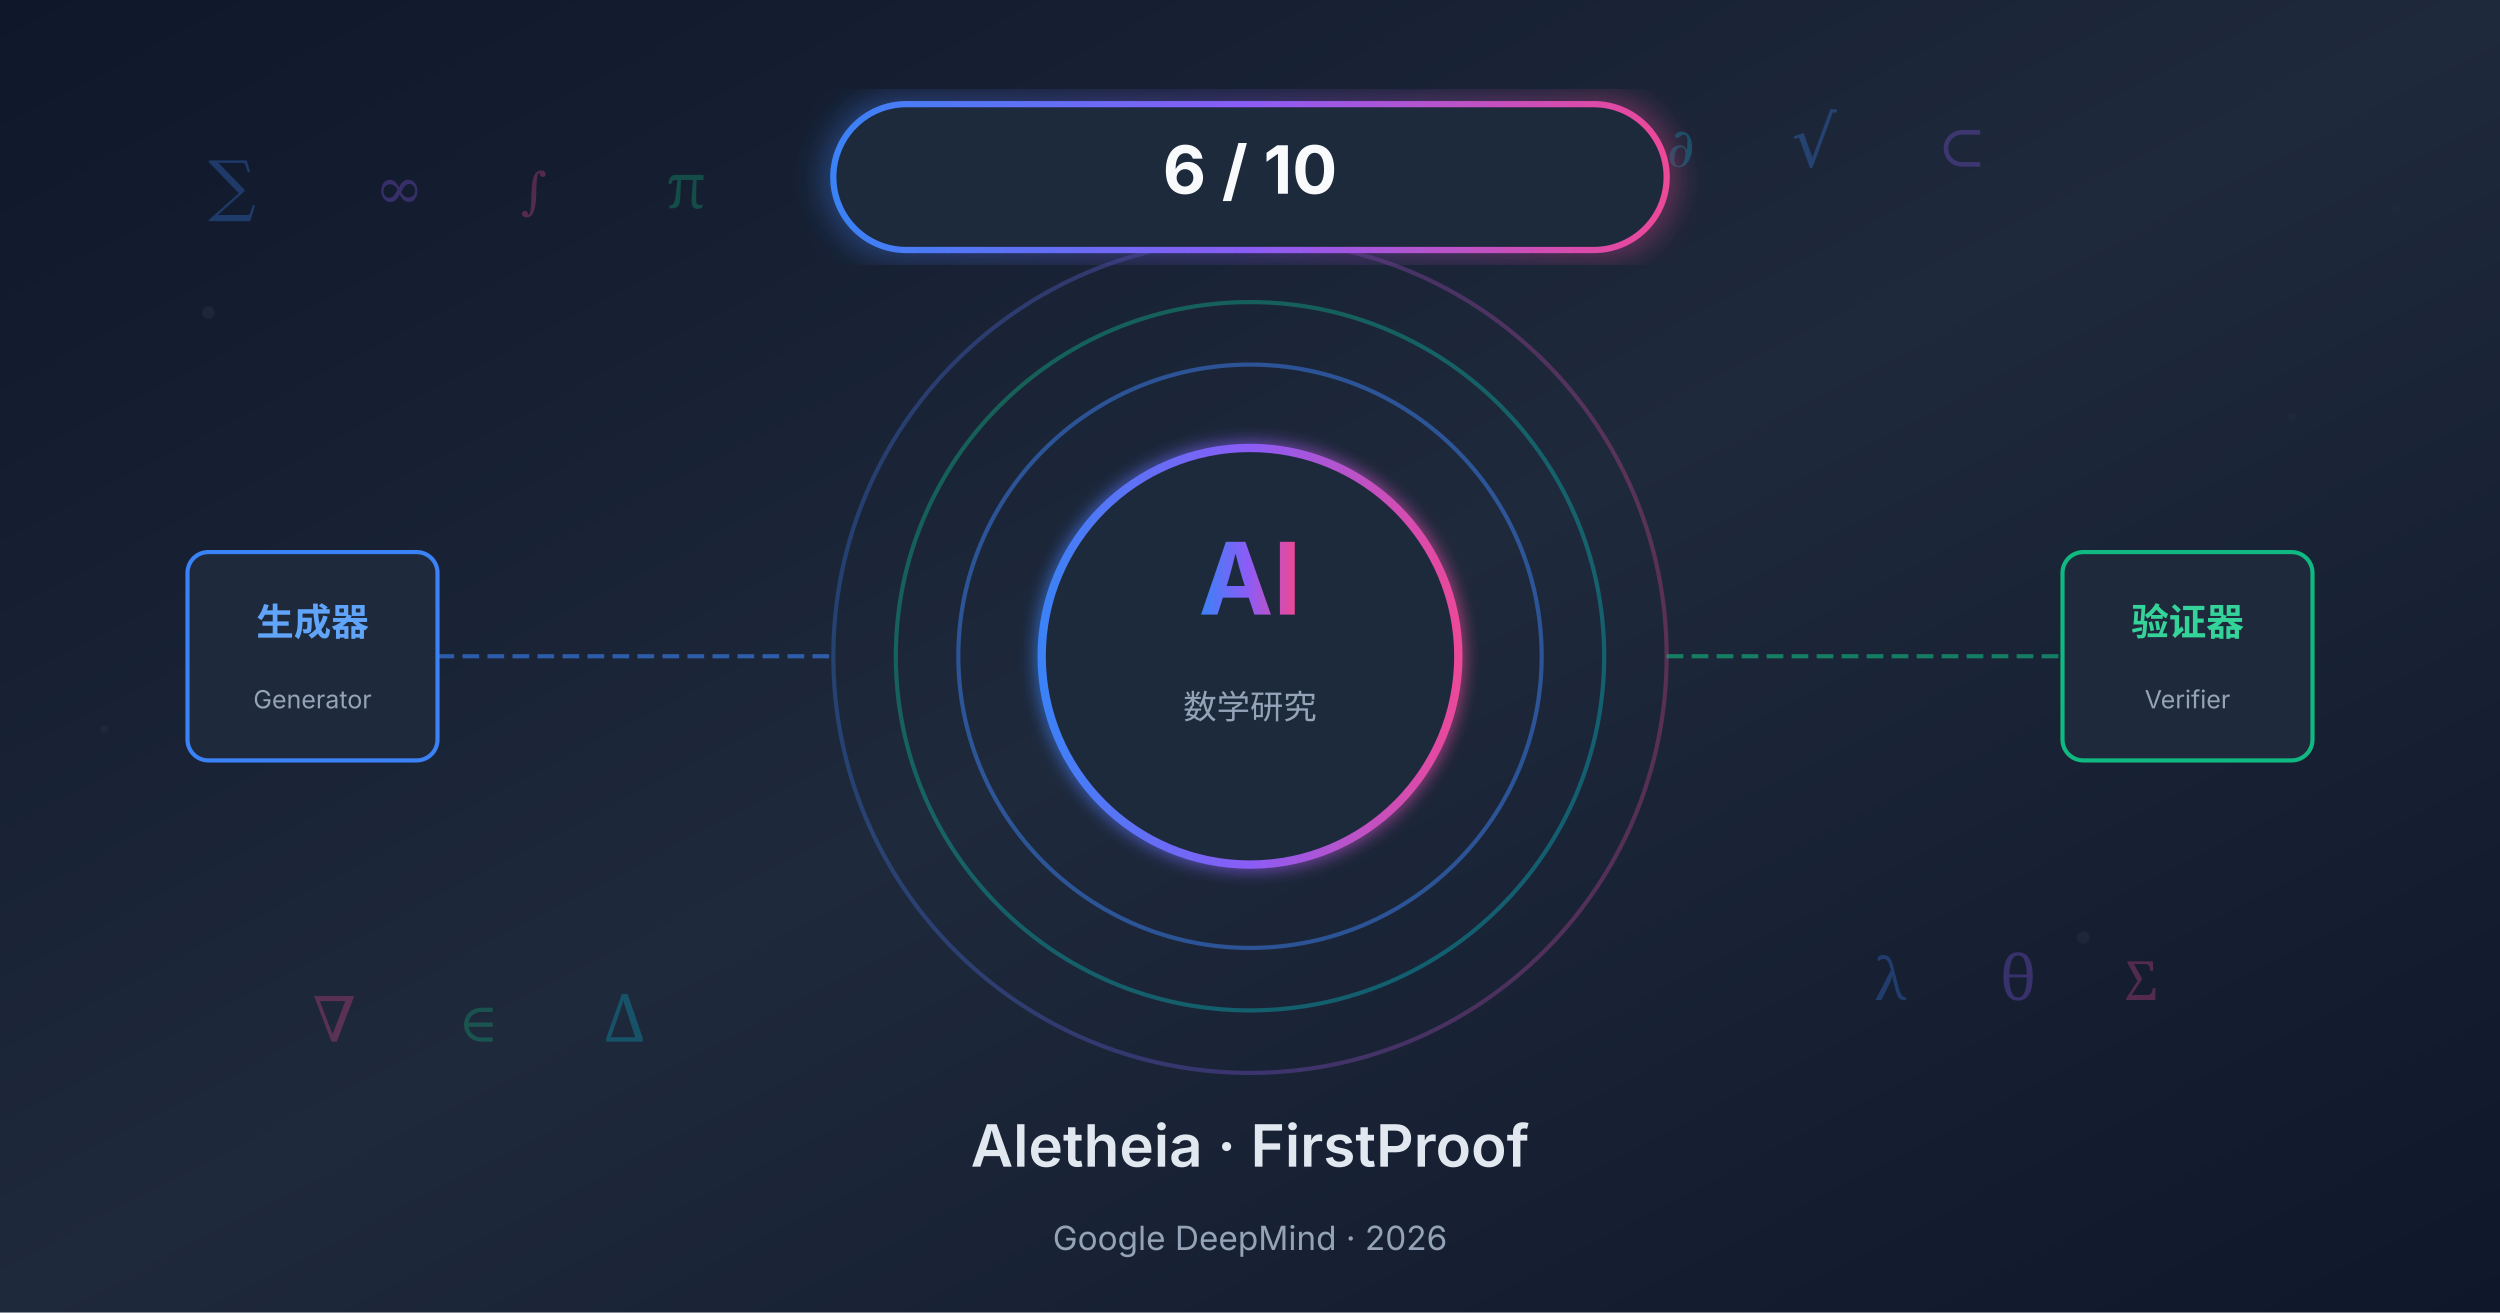
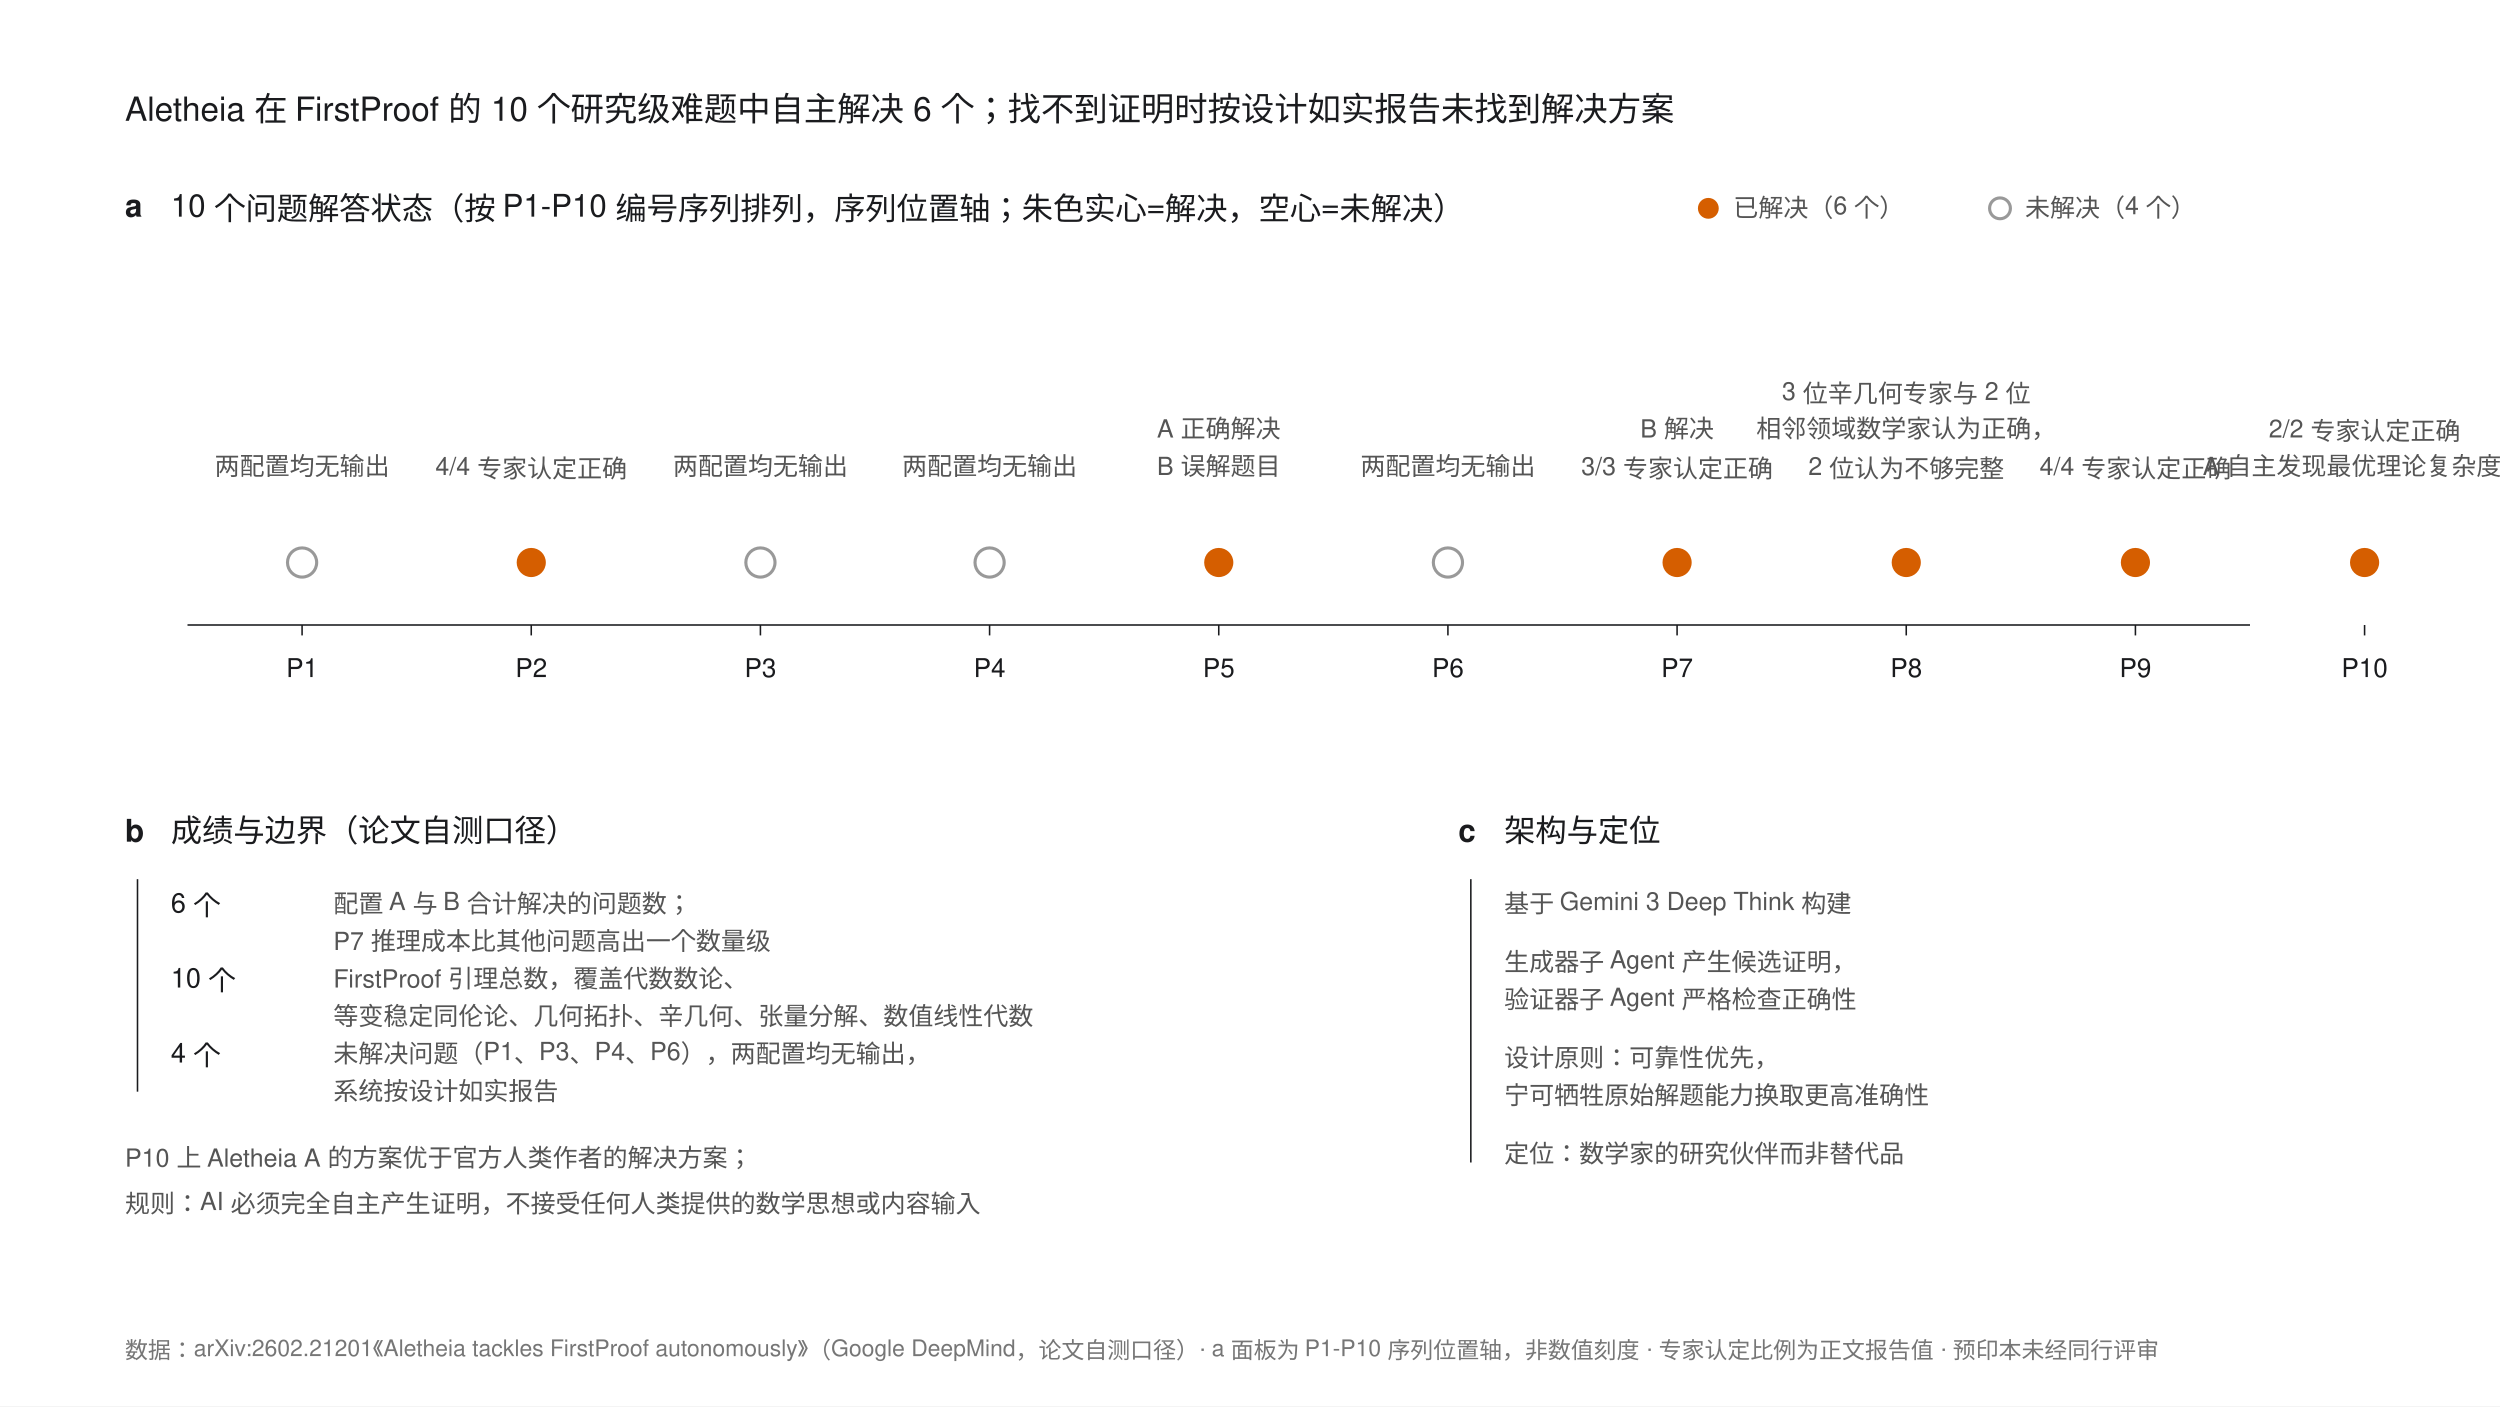
- <svg xmlns="http://www.w3.org/2000/svg" viewBox="0 0 1200 630" width="1200" height="630">
-   <defs>
-     <linearGradient id="bgGradient" x1="0%" y1="0%" x2="100%" y2="100%">
-       <stop offset="0%" style="stop-color:#0f172a" />
-       <stop offset="50%" style="stop-color:#1e293b" />
-       <stop offset="100%" style="stop-color:#0f172a" />
-     </linearGradient>
-     <linearGradient id="accentGradient" x1="0%" y1="0%" x2="100%" y2="0%">
-       <stop offset="0%" style="stop-color:#3b82f6" />
-       <stop offset="50%" style="stop-color:#8b5cf6" />
-       <stop offset="100%" style="stop-color:#ec4899" />
-     </linearGradient>
-     <linearGradient id="mathGradient" x1="0%" y1="0%" x2="100%" y2="100%">
-       <stop offset="0%" style="stop-color:#10b981" />
-       <stop offset="100%" style="stop-color:#06b6d4" />
-     </linearGradient>
-     <filter id="glow">
-       <feGaussianBlur stdDeviation="4" result="coloredBlur" />
-       <feMerge>
-         <feMergeNode in="coloredBlur" />
-         <feMergeNode in="SourceGraphic" />
-       </feMerge>
-     </filter>
-     <filter id="softGlow">
-       <feGaussianBlur stdDeviation="8" result="coloredBlur" />
-       <feMerge>
-         <feMergeNode in="coloredBlur" />
-         <feMergeNode in="SourceGraphic" />
-       </feMerge>
-     </filter>
-   </defs>
-   <rect width="1200" height="630" fill="url(#bgGradient)" />
-   <g opacity="0.3">
-     <g transform="translate(100, 100)">
-       <text x="0" y="0" fill="#3b82f6" font-family="Georgia, serif" font-size="32">∑</text>
-       <text x="80" y="0" fill="#8b5cf6" font-family="Georgia, serif" font-size="28">∞</text>
-       <text x="150" y="0" fill="#ec4899" font-family="Georgia, serif" font-size="24">∫</text>
-       <text x="220" y="0" fill="#10b981" font-family="Georgia, serif" font-size="30">π</text>
-     </g>
-     <g transform="translate(800, 80)">
-       <text x="0" y="0" fill="#06b6d4" font-family="Georgia, serif" font-size="26">∂</text>
-       <text x="60" y="0" fill="#3b82f6" font-family="Georgia, serif" font-size="34">√</text>
-       <text x="130" y="0" fill="#8b5cf6" font-family="Georgia, serif" font-size="28">⊂</text>
-     </g>
-     <g transform="translate(150, 500)">
-       <text x="0" y="0" fill="#ec4899" font-family="Georgia, serif" font-size="30">∇</text>
-       <text x="70" y="0" fill="#10b981" font-family="Georgia, serif" font-size="26">∈</text>
-       <text x="140" y="0" fill="#06b6d4" font-family="Georgia, serif" font-size="32">Δ</text>
-     </g>
-     <g transform="translate(900, 480)">
-       <text x="0" y="0" fill="#3b82f6" font-family="Georgia, serif" font-size="28">λ</text>
-       <text x="60" y="0" fill="#8b5cf6" font-family="Georgia, serif" font-size="30">θ</text>
-       <text x="120" y="0" fill="#ec4899" font-family="Georgia, serif" font-size="26">Σ</text>
-     </g>
+ <svg xmlns="http://www.w3.org/2000/svg" width="1200" height="675" viewBox="0 0 1200 675" font-family="'Helvetica Neue',Helvetica,Arial,'PingFang SC',sans-serif">
+   <rect width="1200" height="675" fill="#FFFFFF" />
+   <text x="60" y="58" font-size="16" fill="#1A1B1E">Aletheia 在 FirstProof 的 10 个研究级难题中自主解决 6 个；找不到证明时按设计如实报告未找到解决方案</text>
+   <text x="60" y="104" font-size="15" font-weight="bold" fill="#1A1B1E">a</text>
+   <text x="82" y="104" font-size="15" fill="#1A1B1E">10 个问题解答状态（按 P1-P10 编号序列排列，序列位置轴；朱色实心=解决，空心=未解决）</text>
+   <g font-size="12" fill="#555">
+     <circle cx="820" cy="100" r="5" fill="#D55E00" />
+     <text x="832" y="104">已解决（6 个）</text>
+     <circle cx="960" cy="100" r="5" fill="#FFFFFF" stroke="#999999" stroke-width="1.5" />
+     <text x="972" y="104">未解决（4 个）</text>
  </g>
-   <g transform="translate(600, 315)">
-     <circle cx="0" cy="0" r="200" fill="none" stroke="url(#accentGradient)" stroke-width="2" opacity="0.3" />
-     <circle cx="0" cy="0" r="170" fill="none" stroke="url(#mathGradient)" stroke-width="2" opacity="0.4" />
-     <circle cx="0" cy="0" r="140" fill="none" stroke="#3b82f6" stroke-width="2" opacity="0.5" />
-     <g filter="url(#glow)">
-       <circle cx="0" cy="0" r="100" fill="#1e293b" stroke="url(#accentGradient)" stroke-width="4" />
-     </g>
-     <g transform="translate(0, -20)">
-       <text x="0" y="0" text-anchor="middle" fill="url(#accentGradient)" font-family="system-ui, -apple-system, sans-serif" font-size="48" font-weight="bold">AI</text>
-       <text x="0" y="50" text-anchor="middle" fill="#94a3b8" font-family="system-ui, -apple-system, sans-serif" font-size="16">数学研究</text>
-     </g>
+   <line x1="90" y1="300" x2="1080" y2="300" stroke="#1A1B1E" stroke-width="0.75" />
+   <g stroke="#1A1B1E" stroke-width="0.75">
+     <line x1="145" y1="300" x2="145" y2="305" />
+     <line x1="255" y1="300" x2="255" y2="305" />
+     <line x1="365" y1="300" x2="365" y2="305" />
+     <line x1="475" y1="300" x2="475" y2="305" />
+     <line x1="585" y1="300" x2="585" y2="305" />
+     <line x1="695" y1="300" x2="695" y2="305" />
+     <line x1="805" y1="300" x2="805" y2="305" />
+     <line x1="915" y1="300" x2="915" y2="305" />
+     <line x1="1025" y1="300" x2="1025" y2="305" />
+     <line x1="1135" y1="300" x2="1135" y2="305" />
  </g>
-   <g transform="translate(150, 315)">
-     <rect x="-60" y="-50" width="120" height="100" rx="10" fill="#1e293b" stroke="#3b82f6" stroke-width="2" />
-     <text x="0" y="-10" text-anchor="middle" fill="#60a5fa" font-family="system-ui, -apple-system, sans-serif" font-size="18" font-weight="600">生成器</text>
-     <text x="0" y="25" text-anchor="middle" fill="#94a3b8" font-family="system-ui, -apple-system, sans-serif" font-size="12">Generator</text>
+   <g font-size="12.5" fill="#1A1B1E" text-anchor="middle">
+     <text x="145" y="325">P1</text>
+     <text x="255" y="325">P2</text>
+     <text x="365" y="325">P3</text>
+     <text x="475" y="325">P4</text>
+     <text x="585" y="325">P5</text>
+     <text x="695" y="325">P6</text>
+     <text x="805" y="325">P7</text>
+     <text x="915" y="325">P8</text>
+     <text x="1025" y="325">P9</text>
+     <text x="1135" y="325">P10</text>
  </g>
-   <g transform="translate(1050, 315)">
-     <rect x="-60" y="-50" width="120" height="100" rx="10" fill="#1e293b" stroke="#10b981" stroke-width="2" />
-     <text x="0" y="-10" text-anchor="middle" fill="#34d399" font-family="system-ui, -apple-system, sans-serif" font-size="18" font-weight="600">验证器</text>
-     <text x="0" y="25" text-anchor="middle" fill="#94a3b8" font-family="system-ui, -apple-system, sans-serif" font-size="12">Verifier</text>
+   <g>
+     <circle cx="145" cy="270" r="7" fill="#FFFFFF" stroke="#999999" stroke-width="1.5" />
+     <circle cx="255" cy="270" r="7" fill="#D55E00" />
+     <circle cx="365" cy="270" r="7" fill="#FFFFFF" stroke="#999999" stroke-width="1.5" />
+     <circle cx="475" cy="270" r="7" fill="#FFFFFF" stroke="#999999" stroke-width="1.5" />
+     <circle cx="585" cy="270" r="7" fill="#D55E00" />
+     <circle cx="695" cy="270" r="7" fill="#FFFFFF" stroke="#999999" stroke-width="1.5" />
+     <circle cx="805" cy="270" r="7" fill="#D55E00" />
+     <circle cx="915" cy="270" r="7" fill="#D55E00" />
+     <circle cx="1025" cy="270" r="7" fill="#D55E00" />
+     <circle cx="1135" cy="270" r="7" fill="#D55E00" />
  </g>
-   <g opacity="0.6">
-     <line x1="210" y1="315" x2="400" y2="315" stroke="#3b82f6" stroke-width="2" stroke-dasharray="8,4">
-       <animateTransform attributeName="transform" type="translate" values="0,0; -12,0; 0,0" dur="2s" repeatCount="indefinite" />
-     </line>
-     <line x1="800" y1="315" x2="990" y2="315" stroke="#10b981" stroke-width="2" stroke-dasharray="8,4">
-       <animateTransform attributeName="transform" type="translate" values="0,0; 12,0; 0,0" dur="2s" repeatCount="indefinite" />
-     </line>
+   <g font-size="12" fill="#555" text-anchor="middle">
+     <text x="145" y="228">两配置均无输出</text>
+     <text x="255" y="228">4/4 专家认定正确</text>
+     <text x="365" y="228">两配置均无输出</text>
+     <text x="475" y="228">两配置均无输出</text>
+     <text x="585" y="210">A 正确解决</text>
+     <text x="585" y="228">B 误解题目</text>
+     <text x="695" y="228">两配置均无输出</text>
+     <text x="805" y="210">B 解决</text>
+     <text x="805" y="228">3/3 专家认定正确</text>
+     <text x="915" y="192">3 位辛几何专家与 2 位</text>
+     <text x="915" y="210">相邻领域数学家认为正确，</text>
+     <text x="915" y="228">2 位认为不够完整</text>
+     <text x="1025" y="228">4/4 专家认定正确</text>
+     <text x="1135" y="210">2/2 专家认定正确</text>
+     <text x="1135" y="228">A 自主发现最优理论复杂度界</text>
  </g>
-   <g transform="translate(600, 85)">
-     <g filter="url(#softGlow)">
-       <rect x="-200" y="-35" width="400" height="70" rx="35" fill="#1e293b" stroke="url(#accentGradient)" stroke-width="3" />
-     </g>
-     <text x="0" y="8" text-anchor="middle" fill="#f8fafc" font-family="system-ui, -apple-system, sans-serif" font-size="32" font-weight="bold">6 / 10</text>
-     <text x="0" y="8" text-anchor="middle" fill="none" stroke="url(#accentGradient)" stroke-width="1" font-family="system-ui, -apple-system, sans-serif" font-size="32" font-weight="bold" />
+   <text x="60" y="404" font-size="15" font-weight="bold" fill="#1A1B1E">b</text>
+   <text x="82" y="404" font-size="15" fill="#1A1B1E">成绩与边界（论文自测口径）</text>
+   <g stroke="#1A1B1E" stroke-width="0.75">
+     <line x1="66" y1="422" x2="66" y2="524" />
  </g>
-   <g transform="translate(600, 560)">
-     <text x="0" y="0" text-anchor="middle" fill="#e2e8f0" font-family="system-ui, -apple-system, sans-serif" font-size="28" font-weight="600">Aletheia · FirstProof</text>
-     <text x="0" y="40" text-anchor="middle" fill="#94a3b8" font-family="system-ui, -apple-system, sans-serif" font-size="16">Google DeepMind · 2026</text>
+   <g font-size="13" fill="#1A1B1E">
+     <text x="82" y="438">6 个</text>
+     <text x="82" y="474">10 个</text>
+     <text x="82" y="510">4 个</text>
  </g>
-   <g fill="#1e293b" opacity="0.8">
-     <circle cx="100" cy="150" r="3" />
-     <circle cx="1100" cy="200" r="2" />
-     <circle cx="200" cy="500" r="2.5" />
-     <circle cx="1000" cy="450" r="3" />
-     <circle cx="50" cy="350" r="2" />
-     <circle cx="1150" cy="100" r="2.5" />
+   <g font-size="12" fill="#555">
+     <text x="160" y="438">配置 A 与 B 合计解决的问题数；</text>
+     <text x="160" y="456">P7 推理成本比其他问题高出一个数量级</text>
+     <text x="160" y="474">FirstProof 引理总数，覆盖代数数论、</text>
+     <text x="160" y="492">等变稳定同伦论、几何拓扑、辛几何、张量分解、数值线性代数</text>
+     <text x="160" y="510">未解决问题（P1、P3、P4、P6），两配置均无输出，</text>
+     <text x="160" y="528">系统按设计如实报告</text>
  </g>
+   <text x="60" y="560" font-size="12" fill="#555">P10 上 Aletheia A 的方案优于官方人类作者的解决方案；</text>
+   <text x="60" y="582" font-size="12" fill="#555">规则：AI 必须完全自主产生证明，不接受任何人类提供的数学思想或内容输入</text>
+   <text x="700" y="404" font-size="15" font-weight="bold" fill="#1A1B1E">c</text>
+   <text x="722" y="404" font-size="15" fill="#1A1B1E">架构与定位</text>
+   <g stroke="#1A1B1E" stroke-width="0.75">
+     <line x1="706" y1="422" x2="706" y2="558" />
+   </g>
+   <g font-size="12" fill="#555">
+     <text x="722" y="438">基于 Gemini 3 Deep Think 构建</text>
+     <text x="722" y="466">生成器子 Agent 产生候选证明，</text>
+     <text x="722" y="484">验证器子 Agent 严格检查正确性</text>
+     <text x="722" y="512">设计原则：可靠性优先，</text>
+     <text x="722" y="530">宁可牺牲原始解题能力换取更高准确性</text>
+     <text x="722" y="558">定位：数学家的研究伙伴而非替代品</text>
+   </g>
+   <text x="60" y="652" font-size="11" fill="#767676">数据：arXiv:2602.21201《Aletheia tackles FirstProof autonomously》（Google DeepMind，论文自测口径）· a 面板为 P1-P10 序列位置轴，非数值刻度 · 专家认定比例为正文报告值 · 预印本未经同行评审</text>
</svg>
